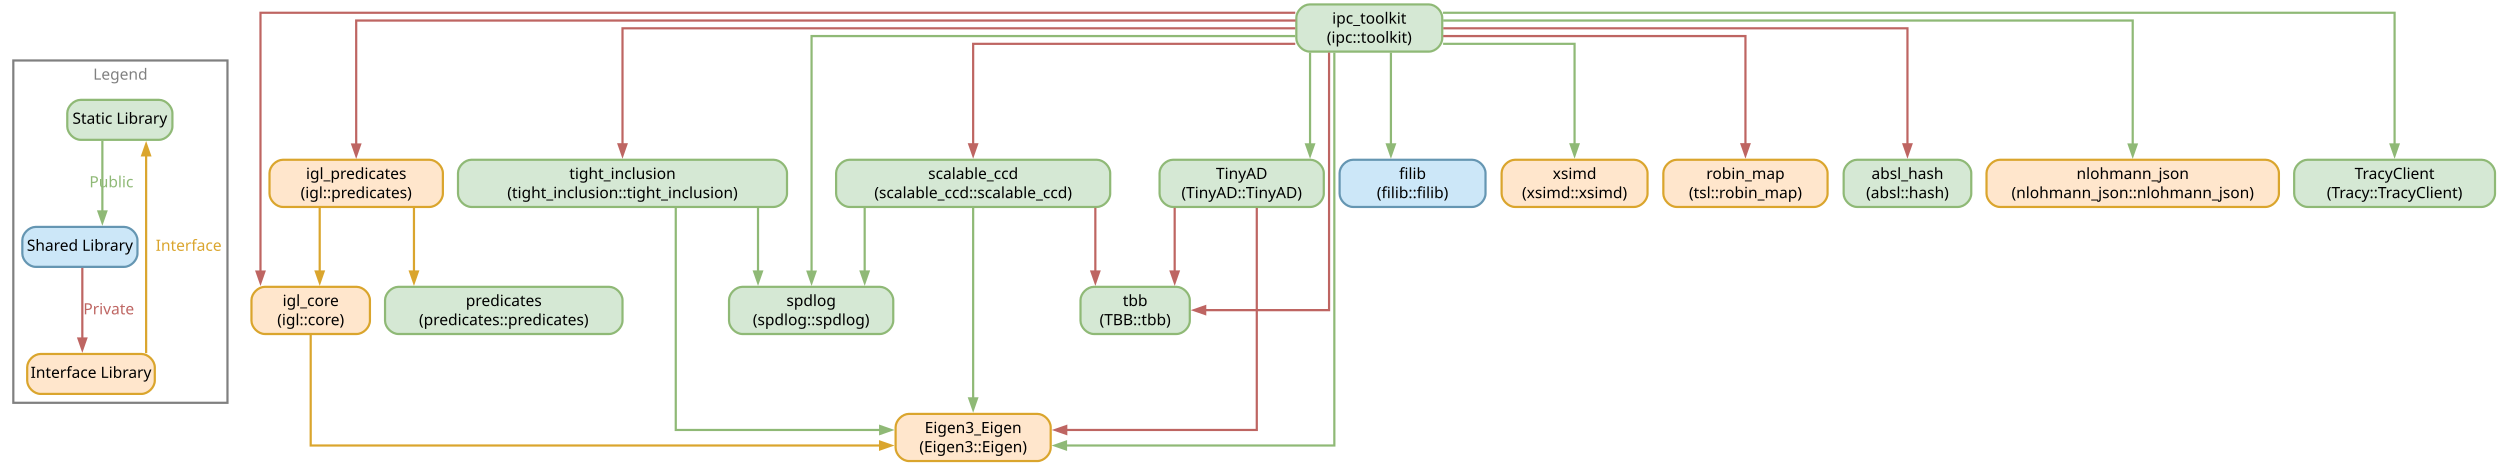
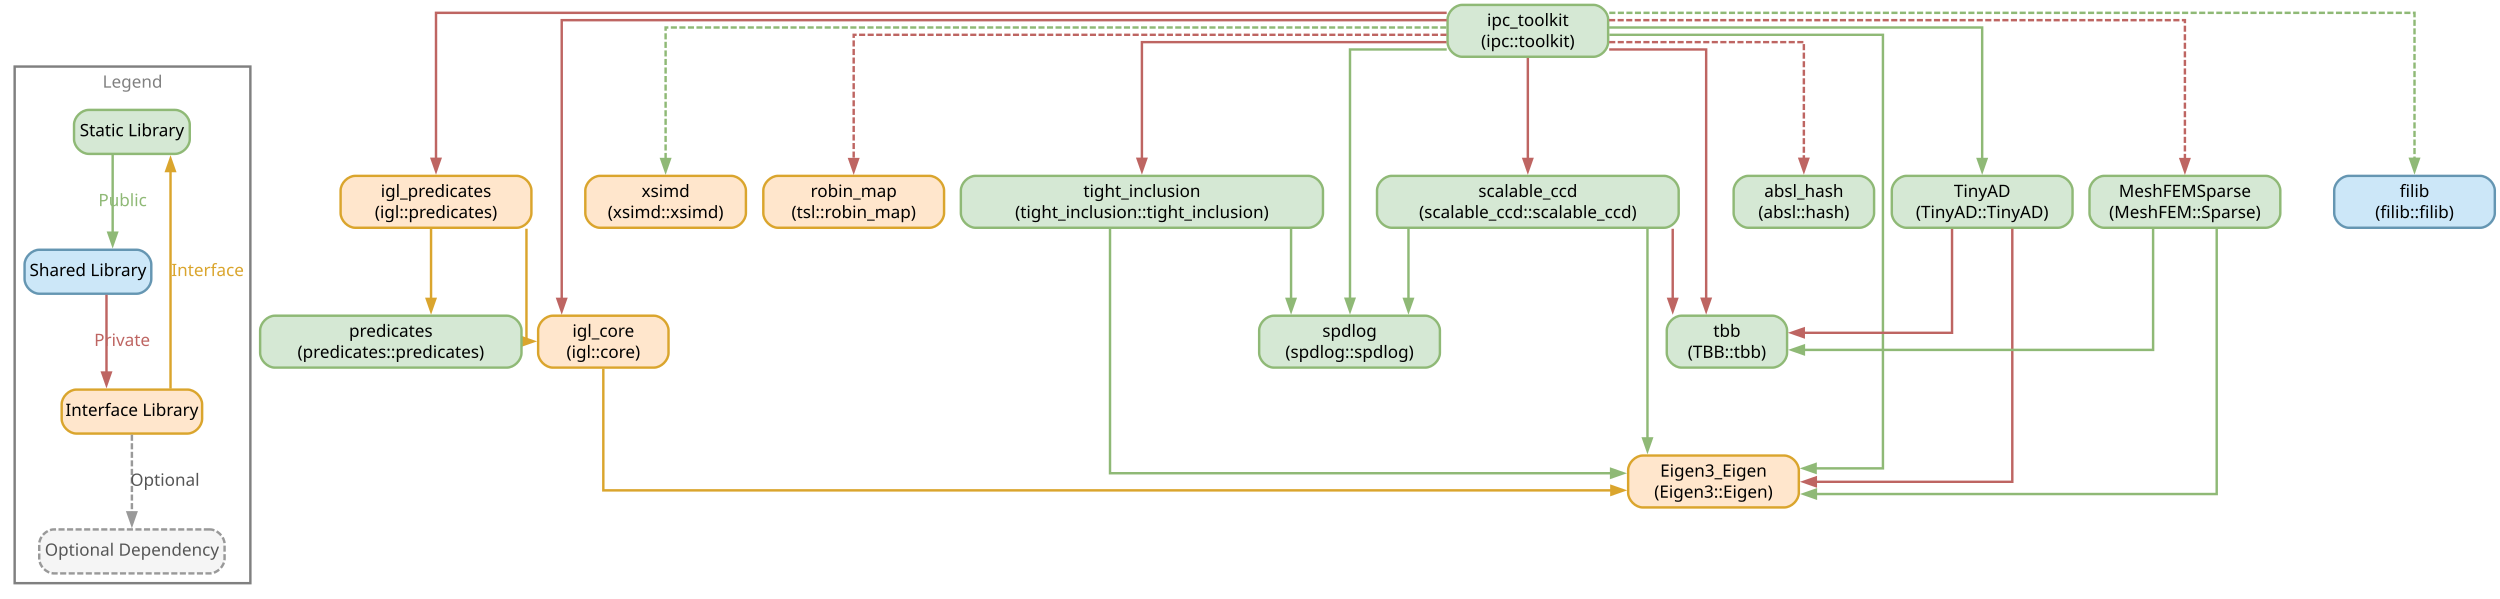
- <svg xmlns="http://www.w3.org/2000/svg" width="2253pt" height="420pt" viewBox="0.00 0.00 2253.00 420.00">
-   <g id="graph0" class="graph" transform="scale(1 1) rotate(0) translate(4 415.5)">
+ <svg xmlns="http://www.w3.org/2000/svg" width="2047pt" height="490pt" viewBox="0.00 0.00 2047.00 490.00">
+   <g id="graph0" class="graph" transform="scale(1 1) rotate(0) translate(4 485.5)">
    <g id="clust1" class="cluster">
-       <polygon fill="none" stroke="grey" stroke-width="2" points="8,-52.5 8,-361 201,-361 201,-52.5 8,-52.5" />
-       <text xml:space="preserve" text-anchor="middle" x="104.5" y="-343.7" font-family="Avenir Medium" font-size="14.00" fill="grey">Legend</text>
+       <polygon fill="none" stroke="grey" stroke-width="2" points="8,-8 8,-431 201,-431 201,-8 8,-8" />
+       <text xml:space="preserve" text-anchor="middle" x="104.5" y="-413.7" font-family="Avenir Medium" font-size="14.00" fill="grey">Legend</text>
    </g>
    <g id="node1" class="node">
-       <path fill="#d5e8d4" stroke="#8fb976" stroke-width="2" d="M139.38,-325.5C139.38,-325.5 68.62,-325.5 68.62,-325.5 62.62,-325.5 56.62,-319.5 56.62,-313.5 56.62,-313.5 56.62,-301.5 56.62,-301.5 56.62,-295.5 62.62,-289.5 68.62,-289.5 68.62,-289.5 139.38,-289.5 139.38,-289.5 145.38,-289.5 151.38,-295.5 151.38,-301.5 151.38,-301.5 151.38,-313.5 151.38,-313.5 151.38,-319.5 145.38,-325.5 139.38,-325.5" />
-       <text xml:space="preserve" text-anchor="middle" x="104" y="-303.95" font-family="Avenir Light" font-size="14.00">Static Library</text>
+       <path fill="#d5e8d4" stroke="#8fb976" stroke-width="2" d="M139.38,-395.5C139.38,-395.5 68.62,-395.5 68.62,-395.5 62.62,-395.5 56.62,-389.5 56.62,-383.5 56.62,-383.5 56.62,-371.5 56.62,-371.5 56.62,-365.5 62.62,-359.5 68.62,-359.5 68.62,-359.5 139.38,-359.5 139.38,-359.5 145.38,-359.5 151.38,-365.5 151.38,-371.5 151.38,-371.5 151.38,-383.5 151.38,-383.5 151.38,-389.5 145.38,-395.5 139.38,-395.5" />
+       <text xml:space="preserve" text-anchor="middle" x="104" y="-373.95" font-family="Avenir Light" font-size="14.00">Static Library</text>
    </g>
    <g id="node2" class="node">
-       <path fill="#cce7f8" stroke="#6596b2" stroke-width="2" d="M107.88,-211C107.88,-211 28.12,-211 28.12,-211 22.12,-211 16.12,-205 16.12,-199 16.12,-199 16.12,-187 16.12,-187 16.12,-181 22.12,-175 28.12,-175 28.12,-175 107.88,-175 107.88,-175 113.88,-175 119.88,-181 119.88,-187 119.88,-187 119.88,-199 119.88,-199 119.88,-205 113.88,-211 107.88,-211" />
-       <text xml:space="preserve" text-anchor="middle" x="68" y="-189.45" font-family="Avenir Light" font-size="14.00">Shared Library</text>
+       <path fill="#cce7f8" stroke="#6596b2" stroke-width="2" d="M107.88,-281C107.88,-281 28.12,-281 28.12,-281 22.12,-281 16.12,-275 16.12,-269 16.12,-269 16.12,-257 16.12,-257 16.12,-251 22.12,-245 28.12,-245 28.12,-245 107.88,-245 107.88,-245 113.88,-245 119.88,-251 119.88,-257 119.88,-257 119.88,-269 119.88,-269 119.88,-275 113.88,-281 107.88,-281" />
+       <text xml:space="preserve" text-anchor="middle" x="68" y="-259.45" font-family="Avenir Light" font-size="14.00">Shared Library</text>
    </g>
    <g id="edge1" class="edge">
-       <path fill="none" stroke="#8fb976" stroke-width="2" d="M88.25,-288.59C88.25,-288.59 88.25,-224.96 88.25,-224.96" />
-       <polygon fill="#8fb976" stroke="#8fb976" stroke-width="2" points="91.75,-224.96 88.25,-214.96 84.75,-224.96 91.75,-224.96" />
-       <text xml:space="preserve" text-anchor="middle" x="96.38" y="-246.7" font-family="Avenir Light" font-size="14.00" fill="#8fb976">Public</text>
+       <path fill="none" stroke="#8fb976" stroke-width="2" d="M88.25,-358.59C88.25,-358.59 88.25,-294.96 88.25,-294.96" />
+       <polygon fill="#8fb976" stroke="#8fb976" stroke-width="2" points="91.75,-294.96 88.25,-284.96 84.75,-294.96 91.75,-294.96" />
+       <text xml:space="preserve" text-anchor="middle" x="96.38" y="-316.7" font-family="Avenir Light" font-size="14.00" fill="#8fb976">Public</text>
    </g>
    <g id="node3" class="node">
-       <path fill="#ffe6cc" stroke="#daa52d" stroke-width="2" d="M123.5,-96.5C123.5,-96.5 32.5,-96.5 32.5,-96.5 26.5,-96.5 20.5,-90.5 20.5,-84.5 20.5,-84.5 20.5,-72.5 20.5,-72.5 20.5,-66.5 26.5,-60.5 32.5,-60.5 32.5,-60.5 123.5,-60.5 123.5,-60.5 129.5,-60.5 135.5,-66.5 135.5,-72.5 135.5,-72.5 135.5,-84.5 135.5,-84.5 135.5,-90.5 129.5,-96.5 123.5,-96.5" />
-       <text xml:space="preserve" text-anchor="middle" x="78" y="-74.95" font-family="Avenir Light" font-size="14.00">Interface Library</text>
+       <path fill="#ffe6cc" stroke="#daa52d" stroke-width="2" d="M149.5,-166.5C149.5,-166.5 58.5,-166.5 58.5,-166.5 52.5,-166.5 46.5,-160.5 46.5,-154.5 46.5,-154.5 46.5,-142.5 46.5,-142.5 46.5,-136.5 52.5,-130.5 58.5,-130.5 58.5,-130.5 149.5,-130.5 149.5,-130.5 155.5,-130.5 161.5,-136.5 161.5,-142.5 161.5,-142.5 161.5,-154.5 161.5,-154.5 161.5,-160.5 155.5,-166.5 149.5,-166.5" />
+       <text xml:space="preserve" text-anchor="middle" x="104" y="-144.95" font-family="Avenir Light" font-size="14.00">Interface Library</text>
    </g>
    <g id="edge3" class="edge">
-       <path fill="none" stroke="#be6562" stroke-width="2" d="M70.19,-174.09C70.19,-174.09 70.19,-110.46 70.19,-110.46" />
-       <polygon fill="#be6562" stroke="#be6562" stroke-width="2" points="73.69,-110.46 70.19,-100.46 66.69,-110.46 73.69,-110.46" />
-       <text xml:space="preserve" text-anchor="middle" x="94" y="-132.2" font-family="Avenir Light" font-size="14.00" fill="#be6562">Private</text>
+       <path fill="none" stroke="#be6562" stroke-width="2" d="M83.19,-244.09C83.19,-244.09 83.19,-180.46 83.19,-180.46" />
+       <polygon fill="#be6562" stroke="#be6562" stroke-width="2" points="86.69,-180.46 83.19,-170.46 79.69,-180.46 86.69,-180.46" />
+       <text xml:space="preserve" text-anchor="middle" x="96" y="-202.2" font-family="Avenir Light" font-size="14.00" fill="#be6562">Private</text>
    </g>
    <g id="edge2" class="edge">
-       <path fill="none" stroke="#daa52d" stroke-width="2" d="M127.69,-97.24C127.69,-97.24 127.69,-275.47 127.69,-275.47" />
-       <polygon fill="#daa52d" stroke="#daa52d" stroke-width="2" points="124.19,-275.47 127.69,-285.47 131.19,-275.47 124.19,-275.47" />
-       <text xml:space="preserve" text-anchor="middle" x="166" y="-189.45" font-family="Avenir Light" font-size="14.00" fill="#daa52d">Interface</text>
+       <path fill="none" stroke="#daa52d" stroke-width="2" d="M135.62,-167.24C135.62,-167.24 135.62,-345.47 135.62,-345.47" />
+       <polygon fill="#daa52d" stroke="#daa52d" stroke-width="2" points="132.13,-345.47 135.63,-355.47 139.13,-345.47 132.13,-345.47" />
+       <text xml:space="preserve" text-anchor="middle" x="166" y="-259.45" font-family="Avenir Light" font-size="14.00" fill="#daa52d">Interface</text>
    </g>
    <g id="node4" class="node">
-       <path fill="#d5e8d4" stroke="#8fb976" stroke-width="2" d="M1283.75,-411.5C1283.75,-411.5 1176.25,-411.5 1176.25,-411.5 1170.25,-411.5 1164.25,-405.5 1164.25,-399.5 1164.25,-399.5 1164.25,-381 1164.25,-381 1164.25,-375 1170.25,-369 1176.25,-369 1176.25,-369 1283.75,-369 1283.75,-369 1289.75,-369 1295.75,-375 1295.75,-381 1295.75,-381 1295.75,-399.5 1295.75,-399.5 1295.75,-405.5 1289.75,-411.5 1283.75,-411.5" />
-       <text xml:space="preserve" text-anchor="middle" x="1230" y="-394.2" font-family="Menlo" font-size="14.00">ipc_toolkit</text>
-       <text xml:space="preserve" text-anchor="middle" x="1230" y="-376.95" font-family="Menlo" font-size="14.00">(ipc::toolkit)</text>
+       <path fill="#f5f5f5" stroke="#999999" stroke-width="2" stroke-dasharray="5,2" d="M167.88,-52C167.88,-52 40.12,-52 40.12,-52 34.12,-52 28.12,-46 28.12,-40 28.12,-40 28.12,-28 28.12,-28 28.12,-22 34.12,-16 40.12,-16 40.12,-16 167.88,-16 167.88,-16 173.88,-16 179.88,-22 179.88,-28 179.88,-28 179.88,-40 179.88,-40 179.88,-46 173.88,-52 167.88,-52" />
+       <text xml:space="preserve" text-anchor="middle" x="104" y="-30.45" font-family="Avenir Light" font-size="14.00" fill="#555555">Optional Dependency</text>
+     </g>
+     <g id="edge4" class="edge">
+       <path fill="none" stroke="#999999" stroke-width="2" stroke-dasharray="5,2" d="M104,-129.59C104,-129.59 104,-65.96 104,-65.96" />
+       <polygon fill="#999999" stroke="#999999" stroke-width="2" points="107.5,-65.96 104,-55.96 100.5,-65.96 107.5,-65.96" />
+       <text xml:space="preserve" text-anchor="middle" x="131" y="-87.7" font-family="Avenir Light" font-size="14.00" fill="#555555">Optional</text>
    </g>
    <g id="node5" class="node">
-       <path fill="#ffe6cc" stroke="#daa52d" stroke-width="2" d="M930.88,-42.5C930.88,-42.5 815.12,-42.5 815.12,-42.5 809.12,-42.5 803.12,-36.5 803.12,-30.5 803.12,-30.5 803.12,-12 803.12,-12 803.12,-6 809.12,0 815.12,0 815.12,0 930.88,0 930.88,0 936.88,0 942.88,-6 942.88,-12 942.88,-12 942.88,-30.5 942.88,-30.5 942.88,-36.5 936.88,-42.5 930.88,-42.5" />
-       <text xml:space="preserve" text-anchor="middle" x="873" y="-25.2" font-family="Menlo" font-size="14.00">Eigen3_Eigen</text>
-       <text xml:space="preserve" text-anchor="middle" x="873" y="-7.95" font-family="Menlo" font-size="14.00">(Eigen3::Eigen)</text>
+       <path fill="#d5e8d4" stroke="#8fb976" stroke-width="2" d="M1300.75,-481.5C1300.75,-481.5 1193.25,-481.5 1193.25,-481.5 1187.25,-481.5 1181.25,-475.5 1181.25,-469.5 1181.25,-469.5 1181.25,-451 1181.25,-451 1181.25,-445 1187.25,-439 1193.25,-439 1193.25,-439 1300.75,-439 1300.75,-439 1306.75,-439 1312.75,-445 1312.75,-451 1312.75,-451 1312.75,-469.5 1312.75,-469.5 1312.75,-475.5 1306.75,-481.5 1300.75,-481.5" />
+       <text xml:space="preserve" text-anchor="middle" x="1247" y="-464.2" font-family="Menlo" font-size="14.00">ipc_toolkit</text>
+       <text xml:space="preserve" text-anchor="middle" x="1247" y="-446.95" font-family="Menlo" font-size="14.00">(ipc::toolkit)</text>
+     </g>
+     <g id="node6" class="node">
+       <path fill="#ffe6cc" stroke="#daa52d" stroke-width="2" d="M1456.88,-112.5C1456.88,-112.5 1341.12,-112.5 1341.12,-112.5 1335.12,-112.5 1329.12,-106.5 1329.12,-100.5 1329.12,-100.5 1329.12,-82 1329.12,-82 1329.12,-76 1335.12,-70 1341.12,-70 1341.12,-70 1456.88,-70 1456.88,-70 1462.88,-70 1468.88,-76 1468.88,-82 1468.88,-82 1468.88,-100.5 1468.88,-100.5 1468.88,-106.5 1462.88,-112.5 1456.88,-112.5" />
+       <text xml:space="preserve" text-anchor="middle" x="1399" y="-95.2" font-family="Menlo" font-size="14.00">Eigen3_Eigen</text>
+       <text xml:space="preserve" text-anchor="middle" x="1399" y="-77.95" font-family="Menlo" font-size="14.00">(Eigen3::Eigen)</text>
+     </g>
+     <g id="edge8" class="edge">
+       <path fill="none" stroke="#8fb976" stroke-width="2" d="M1313.7,-457C1399.54,-457 1537.75,-457 1537.75,-457 1537.75,-457 1537.75,-102 1537.75,-102 1537.75,-102 1482.62,-102 1482.62,-102" />
+       <polygon fill="#8fb976" stroke="#8fb976" stroke-width="2" points="1482.62,-98.5 1472.62,-102 1482.62,-105.5 1482.62,-98.5" />
+     </g>
+     <g id="node7" class="node">
+       <path fill="#cce7f8" stroke="#6596b2" stroke-width="2" d="M2026.75,-341.5C2026.75,-341.5 1919.25,-341.5 1919.25,-341.5 1913.25,-341.5 1907.25,-335.5 1907.25,-329.5 1907.25,-329.5 1907.25,-311 1907.25,-311 1907.25,-305 1913.25,-299 1919.25,-299 1919.25,-299 2026.75,-299 2026.75,-299 2032.75,-299 2038.75,-305 2038.75,-311 2038.75,-311 2038.75,-329.5 2038.75,-329.5 2038.75,-335.5 2032.75,-341.5 2026.75,-341.5" />
+       <text xml:space="preserve" text-anchor="middle" x="1973" y="-324.2" font-family="Menlo" font-size="14.00">filib</text>
+       <text xml:space="preserve" text-anchor="middle" x="1973" y="-306.95" font-family="Menlo" font-size="14.00">(filib::filib)</text>
+     </g>
+     <g id="edge9" class="edge">
+       <path fill="none" stroke="#8fb976" stroke-width="2" stroke-dasharray="5,2" d="M1313.68,-475C1493.15,-475 1973,-475 1973,-475 1973,-475 1973,-355.45 1973,-355.45" />
+       <polygon fill="#8fb976" stroke="#8fb976" stroke-width="2" points="1976.5,-355.45 1973,-345.45 1969.5,-355.45 1976.5,-355.45" />
+     </g>
+     <g id="node8" class="node">
+       <path fill="#ffe6cc" stroke="#daa52d" stroke-width="2" d="M531.38,-227C531.38,-227 448.62,-227 448.62,-227 442.62,-227 436.62,-221 436.62,-215 436.62,-215 436.62,-196.5 436.62,-196.5 436.62,-190.5 442.62,-184.5 448.62,-184.5 448.62,-184.5 531.38,-184.5 531.38,-184.5 537.38,-184.5 543.38,-190.5 543.38,-196.5 543.38,-196.5 543.38,-215 543.38,-215 543.38,-221 537.38,-227 531.38,-227" />
+       <text xml:space="preserve" text-anchor="middle" x="490" y="-209.7" font-family="Menlo" font-size="14.00">igl_core</text>
+       <text xml:space="preserve" text-anchor="middle" x="490" y="-192.45" font-family="Menlo" font-size="14.00">(igl::core)</text>
+     </g>
+     <g id="edge10" class="edge">
+       <path fill="none" stroke="#be6562" stroke-width="2" d="M1180.58,-469C990.16,-469 455.94,-469 455.94,-469 455.94,-469 455.94,-240.77 455.94,-240.77" />
+       <polygon fill="#be6562" stroke="#be6562" stroke-width="2" points="459.44,-240.77 455.94,-230.77 452.44,-240.77 459.44,-240.77" />
+     </g>
+     <g id="node9" class="node">
+       <path fill="#ffe6cc" stroke="#daa52d" stroke-width="2" d="M419.12,-341.5C419.12,-341.5 286.88,-341.5 286.88,-341.5 280.88,-341.5 274.88,-335.5 274.88,-329.5 274.88,-329.5 274.88,-311 274.88,-311 274.88,-305 280.88,-299 286.88,-299 286.88,-299 419.12,-299 419.12,-299 425.12,-299 431.12,-305 431.12,-311 431.12,-311 431.12,-329.5 431.12,-329.5 431.12,-335.5 425.12,-341.5 419.12,-341.5" />
+       <text xml:space="preserve" text-anchor="middle" x="353" y="-324.2" font-family="Menlo" font-size="14.00">igl_predicates</text>
+       <text xml:space="preserve" text-anchor="middle" x="353" y="-306.95" font-family="Menlo" font-size="14.00">(igl::predicates)</text>
+     </g>
+     <g id="edge11" class="edge">
+       <path fill="none" stroke="#be6562" stroke-width="2" d="M1180.54,-475C973.35,-475 353,-475 353,-475 353,-475 353,-355.45 353,-355.45" />
+       <polygon fill="#be6562" stroke="#be6562" stroke-width="2" points="356.5,-355.45 353,-345.45 349.5,-355.45 356.5,-355.45" />
+     </g>
+     <g id="node11" class="node">
+       <path fill="#ffe6cc" stroke="#daa52d" stroke-width="2" d="M594.75,-341.5C594.75,-341.5 487.25,-341.5 487.25,-341.5 481.25,-341.5 475.25,-335.5 475.25,-329.5 475.25,-329.5 475.25,-311 475.25,-311 475.25,-305 481.25,-299 487.25,-299 487.25,-299 594.75,-299 594.75,-299 600.75,-299 606.75,-305 606.75,-311 606.75,-311 606.75,-329.5 606.75,-329.5 606.75,-335.5 600.75,-341.5 594.75,-341.5" />
+       <text xml:space="preserve" text-anchor="middle" x="541" y="-324.2" font-family="Menlo" font-size="14.00">xsimd</text>
+       <text xml:space="preserve" text-anchor="middle" x="541" y="-306.95" font-family="Menlo" font-size="14.00">(xsimd::xsimd)</text>
+     </g>
+     <g id="edge12" class="edge">
+       <path fill="none" stroke="#8fb976" stroke-width="2" stroke-dasharray="5,2" d="M1180.26,-463C1004.27,-463 541,-463 541,-463 541,-463 541,-355.27 541,-355.27" />
+       <polygon fill="#8fb976" stroke="#8fb976" stroke-width="2" points="544.5,-355.27 541,-345.27 537.5,-355.27 544.5,-355.27" />
+     </g>
+     <g id="node12" class="node">
+       <path fill="#ffe6cc" stroke="#daa52d" stroke-width="2" d="M757,-341.5C757,-341.5 633,-341.5 633,-341.5 627,-341.5 621,-335.5 621,-329.5 621,-329.5 621,-311 621,-311 621,-305 627,-299 633,-299 633,-299 757,-299 757,-299 763,-299 769,-305 769,-311 769,-311 769,-329.5 769,-329.5 769,-335.5 763,-341.5 757,-341.5" />
+       <text xml:space="preserve" text-anchor="middle" x="695" y="-324.2" font-family="Menlo" font-size="14.00">robin_map</text>
+       <text xml:space="preserve" text-anchor="middle" x="695" y="-306.95" font-family="Menlo" font-size="14.00">(tsl::robin_map)</text>
+     </g>
+     <g id="edge13" class="edge">
+       <path fill="none" stroke="#be6562" stroke-width="2" stroke-dasharray="5,2" d="M1180.42,-457C1033.6,-457 695,-457 695,-457 695,-457 695,-355.25 695,-355.25" />
+       <polygon fill="#be6562" stroke="#be6562" stroke-width="2" points="698.5,-355.25 695,-345.25 691.5,-355.25 698.5,-355.25" />
+     </g>
+     <g id="node13" class="node">
+       <path fill="#d5e8d4" stroke="#8fb976" stroke-width="2" d="M1358.5,-341.5C1358.5,-341.5 1135.5,-341.5 1135.5,-341.5 1129.5,-341.5 1123.5,-335.5 1123.5,-329.5 1123.5,-329.5 1123.5,-311 1123.5,-311 1123.5,-305 1129.5,-299 1135.5,-299 1135.5,-299 1358.5,-299 1358.5,-299 1364.5,-299 1370.5,-305 1370.5,-311 1370.5,-311 1370.5,-329.5 1370.5,-329.5 1370.5,-335.5 1364.5,-341.5 1358.5,-341.5" />
+       <text xml:space="preserve" text-anchor="middle" x="1247" y="-324.2" font-family="Menlo" font-size="14.00">scalable_ccd</text>
+       <text xml:space="preserve" text-anchor="middle" x="1247" y="-306.95" font-family="Menlo" font-size="14.00">(scalable_ccd::scalable_ccd)</text>
+     </g>
+     <g id="edge17" class="edge">
+       <path fill="none" stroke="#be6562" stroke-width="2" d="M1247,-438.07C1247,-438.07 1247,-355.36 1247,-355.36" />
+       <polygon fill="#be6562" stroke="#be6562" stroke-width="2" points="1250.5,-355.36 1247,-345.36 1243.5,-355.36 1250.5,-355.36" />
+     </g>
+     <g id="node14" class="node">
+       <path fill="#d5e8d4" stroke="#8fb976" stroke-width="2" d="M1163,-227C1163,-227 1039,-227 1039,-227 1033,-227 1027,-221 1027,-215 1027,-215 1027,-196.5 1027,-196.5 1027,-190.5 1033,-184.5 1039,-184.5 1039,-184.5 1163,-184.5 1163,-184.5 1169,-184.5 1175,-190.5 1175,-196.5 1175,-196.5 1175,-215 1175,-215 1175,-221 1169,-227 1163,-227" />
+       <text xml:space="preserve" text-anchor="middle" x="1101" y="-209.7" font-family="Menlo" font-size="14.00">spdlog</text>
+       <text xml:space="preserve" text-anchor="middle" x="1101" y="-192.45" font-family="Menlo" font-size="14.00">(spdlog::spdlog)</text>
+     </g>
+     <g id="edge18" class="edge">
+       <path fill="none" stroke="#8fb976" stroke-width="2" d="M1180.58,-445C1142.17,-445 1101.38,-445 1101.38,-445 1101.38,-445 1101.38,-240.86 1101.38,-240.86" />
+       <polygon fill="#8fb976" stroke="#8fb976" stroke-width="2" points="1104.88,-240.86 1101.38,-230.86 1097.88,-240.86 1104.88,-240.86" />
+     </g>
+     <g id="node15" class="node">
+       <path fill="#d5e8d4" stroke="#8fb976" stroke-width="2" d="M1447.25,-227C1447.25,-227 1372.75,-227 1372.75,-227 1366.75,-227 1360.75,-221 1360.75,-215 1360.75,-215 1360.75,-196.5 1360.75,-196.5 1360.75,-190.5 1366.75,-184.5 1372.75,-184.5 1372.75,-184.5 1447.25,-184.5 1447.25,-184.5 1453.25,-184.5 1459.25,-190.5 1459.25,-196.5 1459.25,-196.5 1459.25,-215 1459.25,-215 1459.25,-221 1453.25,-227 1447.25,-227" />
+       <text xml:space="preserve" text-anchor="middle" x="1410" y="-209.7" font-family="Menlo" font-size="14.00">tbb</text>
+       <text xml:space="preserve" text-anchor="middle" x="1410" y="-192.45" font-family="Menlo" font-size="14.00">(TBB::tbb)</text>
+     </g>
+     <g id="edge19" class="edge">
+       <path fill="none" stroke="#be6562" stroke-width="2" d="M1313.59,-445C1352.1,-445 1393,-445 1393,-445 1393,-445 1393,-240.86 1393,-240.86" />
+       <polygon fill="#be6562" stroke="#be6562" stroke-width="2" points="1396.5,-240.86 1393,-230.86 1389.5,-240.86 1396.5,-240.86" />
+     </g>
+     <g id="node16" class="node">
+       <path fill="#d5e8d4" stroke="#8fb976" stroke-width="2" d="M1067.25,-341.5C1067.25,-341.5 794.75,-341.5 794.75,-341.5 788.75,-341.5 782.75,-335.5 782.75,-329.5 782.75,-329.5 782.75,-311 782.75,-311 782.75,-305 788.75,-299 794.75,-299 794.75,-299 1067.25,-299 1067.25,-299 1073.25,-299 1079.25,-305 1079.25,-311 1079.25,-311 1079.25,-329.5 1079.25,-329.5 1079.25,-335.5 1073.25,-341.5 1067.25,-341.5" />
+       <text xml:space="preserve" text-anchor="middle" x="931" y="-324.2" font-family="Menlo" font-size="14.00">tight_inclusion</text>
+       <text xml:space="preserve" text-anchor="middle" x="931" y="-306.95" font-family="Menlo" font-size="14.00">(tight_inclusion::tight_inclusion)</text>
+     </g>
+     <g id="edge22" class="edge">
+       <path fill="none" stroke="#be6562" stroke-width="2" d="M1180.37,-451C1087.66,-451 931,-451 931,-451 931,-451 931,-355.46 931,-355.46" />
+       <polygon fill="#be6562" stroke="#be6562" stroke-width="2" points="934.5,-355.46 931,-345.46 927.5,-355.46 934.5,-355.46" />
+     </g>
+     <g id="node17" class="node">
+       <path fill="#d5e8d4" stroke="#8fb976" stroke-width="2" d="M1518.5,-341.5C1518.5,-341.5 1427.5,-341.5 1427.5,-341.5 1421.5,-341.5 1415.5,-335.5 1415.5,-329.5 1415.5,-329.5 1415.5,-311 1415.5,-311 1415.5,-305 1421.5,-299 1427.5,-299 1427.5,-299 1518.5,-299 1518.5,-299 1524.5,-299 1530.5,-305 1530.5,-311 1530.5,-311 1530.5,-329.5 1530.5,-329.5 1530.5,-335.5 1524.5,-341.5 1518.5,-341.5" />
+       <text xml:space="preserve" text-anchor="middle" x="1473" y="-324.2" font-family="Menlo" font-size="14.00">absl_hash</text>
+       <text xml:space="preserve" text-anchor="middle" x="1473" y="-306.95" font-family="Menlo" font-size="14.00">(absl::hash)</text>
+     </g>
+     <g id="edge23" class="edge">
+       <path fill="none" stroke="#be6562" stroke-width="2" stroke-dasharray="5,2" d="M1313.59,-451C1380.25,-451 1473,-451 1473,-451 1473,-451 1473,-355.46 1473,-355.46" />
+       <polygon fill="#be6562" stroke="#be6562" stroke-width="2" points="1476.5,-355.46 1473,-345.46 1469.5,-355.46 1476.5,-355.46" />
+     </g>
+     <g id="node18" class="node">
+       <path fill="#d5e8d4" stroke="#8fb976" stroke-width="2" d="M1681,-341.5C1681,-341.5 1557,-341.5 1557,-341.5 1551,-341.5 1545,-335.5 1545,-329.5 1545,-329.5 1545,-311 1545,-311 1545,-305 1551,-299 1557,-299 1557,-299 1681,-299 1681,-299 1687,-299 1693,-305 1693,-311 1693,-311 1693,-329.5 1693,-329.5 1693,-335.5 1687,-341.5 1681,-341.5" />
+       <text xml:space="preserve" text-anchor="middle" x="1619" y="-324.2" font-family="Menlo" font-size="14.00">TinyAD</text>
+       <text xml:space="preserve" text-anchor="middle" x="1619" y="-306.95" font-family="Menlo" font-size="14.00">(TinyAD::TinyAD)</text>
+     </g>
+     <g id="edge24" class="edge">
+       <path fill="none" stroke="#8fb976" stroke-width="2" d="M1313.51,-463C1420.51,-463 1619,-463 1619,-463 1619,-463 1619,-355.27 1619,-355.27" />
+       <polygon fill="#8fb976" stroke="#8fb976" stroke-width="2" points="1622.5,-355.27 1619,-345.27 1615.5,-355.27 1622.5,-355.27" />
+     </g>
+     <g id="node19" class="node">
+       <path fill="#d5e8d4" stroke="#8fb976" stroke-width="2" d="M1851.12,-341.5C1851.12,-341.5 1718.88,-341.5 1718.88,-341.5 1712.88,-341.5 1706.88,-335.5 1706.88,-329.5 1706.88,-329.5 1706.88,-311 1706.88,-311 1706.88,-305 1712.88,-299 1718.88,-299 1718.88,-299 1851.12,-299 1851.12,-299 1857.12,-299 1863.12,-305 1863.12,-311 1863.12,-311 1863.12,-329.5 1863.12,-329.5 1863.12,-335.5 1857.12,-341.5 1851.12,-341.5" />
+       <text xml:space="preserve" text-anchor="middle" x="1785" y="-324.2" font-family="Menlo" font-size="14.00">MeshFEMSparse</text>
+       <text xml:space="preserve" text-anchor="middle" x="1785" y="-306.95" font-family="Menlo" font-size="14.00">(MeshFEM::Sparse)</text>
+     </g>
+     <g id="edge27" class="edge">
+       <path fill="none" stroke="#be6562" stroke-width="2" stroke-dasharray="5,2" d="M1313.51,-469C1457.45,-469 1785,-469 1785,-469 1785,-469 1785,-355.23 1785,-355.23" />
+       <polygon fill="#be6562" stroke="#be6562" stroke-width="2" points="1788.5,-355.23 1785,-345.23 1781.5,-355.23 1788.5,-355.23" />
+     </g>
+     <g id="edge5" class="edge">
+       <path fill="none" stroke="#daa52d" stroke-width="2" d="M490,-183.7C490,-148.62 490,-84 490,-84 490,-84 1315.4,-84 1315.4,-84" />
+       <polygon fill="#daa52d" stroke="#daa52d" stroke-width="2" points="1315.4,-87.5 1325.4,-84 1315.4,-80.5 1315.4,-87.5" />
+     </g>
+     <g id="edge6" class="edge">
+       <path fill="none" stroke="#daa52d" stroke-width="2" d="M427.06,-298.22C427.06,-265.02 427.06,-206 427.06,-206 427.06,-206 427.94,-206 427.94,-206" />
+       <polygon fill="#daa52d" stroke="#daa52d" stroke-width="2" points="422.79,-209.5 432.79,-206 422.79,-202.5 422.79,-209.5" />
+     </g>
+     <g id="node10" class="node">
+       <path fill="#d5e8d4" stroke="#8fb976" stroke-width="2" d="M411,-227C411,-227 221,-227 221,-227 215,-227 209,-221 209,-215 209,-215 209,-196.5 209,-196.5 209,-190.5 215,-184.5 221,-184.5 221,-184.5 411,-184.5 411,-184.5 417,-184.5 423,-190.5 423,-196.5 423,-196.5 423,-215 423,-215 423,-221 417,-227 411,-227" />
+       <text xml:space="preserve" text-anchor="middle" x="316" y="-209.7" font-family="Menlo" font-size="14.00">predicates</text>
+       <text xml:space="preserve" text-anchor="middle" x="316" y="-192.45" font-family="Menlo" font-size="14.00">(predicates::predicates)</text>
    </g>
    <g id="edge7" class="edge">
-       <path fill="none" stroke="#8fb976" stroke-width="2" d="M1198.5,-368.12C1198.5,-287.47 1198.5,-14 1198.5,-14 1198.5,-14 956.66,-14 956.66,-14" />
-       <polygon fill="#8fb976" stroke="#8fb976" stroke-width="2" points="956.66,-10.5 946.66,-14 956.66,-17.5 956.66,-10.5" />
-     </g>
-     <g id="node6" class="node">
-       <path fill="#cce7f8" stroke="#6596b2" stroke-width="2" d="M1322.75,-271.5C1322.75,-271.5 1215.25,-271.5 1215.25,-271.5 1209.25,-271.5 1203.25,-265.5 1203.25,-259.5 1203.25,-259.5 1203.25,-241 1203.25,-241 1203.25,-235 1209.25,-229 1215.25,-229 1215.25,-229 1322.75,-229 1322.75,-229 1328.75,-229 1334.75,-235 1334.75,-241 1334.75,-241 1334.75,-259.5 1334.75,-259.5 1334.75,-265.5 1328.75,-271.5 1322.75,-271.5" />
-       <text xml:space="preserve" text-anchor="middle" x="1269" y="-254.2" font-family="Menlo" font-size="14.00">filib</text>
-       <text xml:space="preserve" text-anchor="middle" x="1269" y="-236.95" font-family="Menlo" font-size="14.00">(filib::filib)</text>
-     </g>
-     <g id="edge8" class="edge">
-       <path fill="none" stroke="#8fb976" stroke-width="2" d="M1249.5,-368.07C1249.5,-368.07 1249.5,-285.36 1249.5,-285.36" />
-       <polygon fill="#8fb976" stroke="#8fb976" stroke-width="2" points="1253,-285.36 1249.5,-275.36 1246,-285.36 1253,-285.36" />
-     </g>
-     <g id="node7" class="node">
-       <path fill="#ffe6cc" stroke="#daa52d" stroke-width="2" d="M317.38,-157C317.38,-157 234.62,-157 234.62,-157 228.62,-157 222.62,-151 222.62,-145 222.62,-145 222.62,-126.5 222.62,-126.5 222.62,-120.5 228.62,-114.5 234.62,-114.5 234.62,-114.5 317.38,-114.5 317.38,-114.5 323.38,-114.5 329.38,-120.5 329.38,-126.5 329.38,-126.5 329.38,-145 329.38,-145 329.38,-151 323.38,-157 317.38,-157" />
-       <text xml:space="preserve" text-anchor="middle" x="276" y="-139.7" font-family="Menlo" font-size="14.00">igl_core</text>
-       <text xml:space="preserve" text-anchor="middle" x="276" y="-122.45" font-family="Menlo" font-size="14.00">(igl::core)</text>
-     </g>
-     <g id="edge9" class="edge">
-       <path fill="none" stroke="#be6562" stroke-width="2" d="M1163.27,-404C939.66,-404 230.75,-404 230.75,-404 230.75,-404 230.75,-170.73 230.75,-170.73" />
-       <polygon fill="#be6562" stroke="#be6562" stroke-width="2" points="234.25,-170.73 230.75,-160.73 227.25,-170.73 234.25,-170.73" />
-     </g>
-     <g id="node8" class="node">
-       <path fill="#ffe6cc" stroke="#daa52d" stroke-width="2" d="M383.12,-271.5C383.12,-271.5 250.88,-271.5 250.88,-271.5 244.88,-271.5 238.88,-265.5 238.88,-259.5 238.88,-259.5 238.88,-241 238.88,-241 238.88,-235 244.88,-229 250.88,-229 250.88,-229 383.12,-229 383.12,-229 389.12,-229 395.12,-235 395.12,-241 395.12,-241 395.12,-259.5 395.12,-259.5 395.12,-265.5 389.12,-271.5 383.12,-271.5" />
-       <text xml:space="preserve" text-anchor="middle" x="317" y="-254.2" font-family="Menlo" font-size="14.00">igl_predicates</text>
-       <text xml:space="preserve" text-anchor="middle" x="317" y="-236.95" font-family="Menlo" font-size="14.00">(igl::predicates)</text>
-     </g>
-     <g id="edge10" class="edge">
-       <path fill="none" stroke="#be6562" stroke-width="2" d="M1163.6,-397C953.51,-397 317,-397 317,-397 317,-397 317,-285.25 317,-285.25" />
-       <polygon fill="#be6562" stroke="#be6562" stroke-width="2" points="320.5,-285.25 317,-275.25 313.5,-285.25 320.5,-285.25" />
-     </g>
-     <g id="node10" class="node">
-       <path fill="#ffe6cc" stroke="#daa52d" stroke-width="2" d="M1468.75,-271.5C1468.75,-271.5 1361.25,-271.5 1361.25,-271.5 1355.25,-271.5 1349.25,-265.5 1349.25,-259.5 1349.25,-259.5 1349.25,-241 1349.25,-241 1349.25,-235 1355.25,-229 1361.25,-229 1361.25,-229 1468.75,-229 1468.75,-229 1474.75,-229 1480.75,-235 1480.75,-241 1480.75,-241 1480.75,-259.5 1480.75,-259.5 1480.75,-265.5 1474.75,-271.5 1468.75,-271.5" />
-       <text xml:space="preserve" text-anchor="middle" x="1415" y="-254.2" font-family="Menlo" font-size="14.00">xsimd</text>
-       <text xml:space="preserve" text-anchor="middle" x="1415" y="-236.95" font-family="Menlo" font-size="14.00">(xsimd::xsimd)</text>
-     </g>
-     <g id="edge11" class="edge">
-       <path fill="none" stroke="#8fb976" stroke-width="2" d="M1296.53,-376C1349.57,-376 1415,-376 1415,-376 1415,-376 1415,-285.47 1415,-285.47" />
-       <polygon fill="#8fb976" stroke="#8fb976" stroke-width="2" points="1418.5,-285.47 1415,-275.47 1411.5,-285.47 1418.5,-285.47" />
-     </g>
-     <g id="node11" class="node">
-       <path fill="#ffe6cc" stroke="#daa52d" stroke-width="2" d="M1631,-271.5C1631,-271.5 1507,-271.5 1507,-271.5 1501,-271.5 1495,-265.5 1495,-259.5 1495,-259.5 1495,-241 1495,-241 1495,-235 1501,-229 1507,-229 1507,-229 1631,-229 1631,-229 1637,-229 1643,-235 1643,-241 1643,-241 1643,-259.5 1643,-259.5 1643,-265.5 1637,-271.5 1631,-271.5" />
-       <text xml:space="preserve" text-anchor="middle" x="1569" y="-254.2" font-family="Menlo" font-size="14.00">robin_map</text>
-       <text xml:space="preserve" text-anchor="middle" x="1569" y="-236.95" font-family="Menlo" font-size="14.00">(tsl::robin_map)</text>
-     </g>
-     <g id="edge12" class="edge">
-       <path fill="none" stroke="#be6562" stroke-width="2" d="M1296.57,-383C1395.3,-383 1569,-383 1569,-383 1569,-383 1569,-285.5 1569,-285.5" />
-       <polygon fill="#be6562" stroke="#be6562" stroke-width="2" points="1572.5,-285.5 1569,-275.5 1565.5,-285.5 1572.5,-285.5" />
-     </g>
-     <g id="node12" class="node">
-       <path fill="#d5e8d4" stroke="#8fb976" stroke-width="2" d="M984.5,-271.5C984.5,-271.5 761.5,-271.5 761.5,-271.5 755.5,-271.5 749.5,-265.5 749.5,-259.5 749.5,-259.5 749.5,-241 749.5,-241 749.5,-235 755.5,-229 761.5,-229 761.5,-229 984.5,-229 984.5,-229 990.5,-229 996.5,-235 996.5,-241 996.5,-241 996.5,-259.5 996.5,-259.5 996.5,-265.5 990.5,-271.5 984.5,-271.5" />
-       <text xml:space="preserve" text-anchor="middle" x="873" y="-254.2" font-family="Menlo" font-size="14.00">scalable_ccd</text>
-       <text xml:space="preserve" text-anchor="middle" x="873" y="-236.95" font-family="Menlo" font-size="14.00">(scalable_ccd::scalable_ccd)</text>
+       <path fill="none" stroke="#daa52d" stroke-width="2" d="M348.94,-298.17C348.94,-298.17 348.94,-240.79 348.94,-240.79" />
+       <polygon fill="#daa52d" stroke="#daa52d" stroke-width="2" points="352.44,-240.79 348.94,-230.79 345.44,-240.79 352.44,-240.79" />
+     </g>
+     <g id="edge14" class="edge">
+       <path fill="none" stroke="#8fb976" stroke-width="2" d="M1344.94,-298.29C1344.94,-298.29 1344.94,-126.5 1344.94,-126.5" />
+       <polygon fill="#8fb976" stroke="#8fb976" stroke-width="2" points="1348.44,-126.5 1344.94,-116.5 1341.44,-126.5 1348.44,-126.5" />
+     </g>
+     <g id="edge15" class="edge">
+       <path fill="none" stroke="#8fb976" stroke-width="2" d="M1149.25,-298.17C1149.25,-298.17 1149.25,-240.79 1149.25,-240.79" />
+       <polygon fill="#8fb976" stroke="#8fb976" stroke-width="2" points="1152.75,-240.79 1149.25,-230.79 1145.75,-240.79 1152.75,-240.79" />
    </g>
    <g id="edge16" class="edge">
-       <path fill="none" stroke="#be6562" stroke-width="2" d="M1163.27,-376C1059.94,-376 873,-376 873,-376 873,-376 873,-285.47 873,-285.47" />
-       <polygon fill="#be6562" stroke="#be6562" stroke-width="2" points="876.5,-285.47 873,-275.47 869.5,-285.47 876.5,-285.47" />
-     </g>
-     <g id="node13" class="node">
-       <path fill="#d5e8d4" stroke="#8fb976" stroke-width="2" d="M789,-157C789,-157 665,-157 665,-157 659,-157 653,-151 653,-145 653,-145 653,-126.5 653,-126.5 653,-120.5 659,-114.5 665,-114.5 665,-114.5 789,-114.5 789,-114.5 795,-114.5 801,-120.5 801,-126.5 801,-126.5 801,-145 801,-145 801,-151 795,-157 789,-157" />
-       <text xml:space="preserve" text-anchor="middle" x="727" y="-139.7" font-family="Menlo" font-size="14.00">spdlog</text>
-       <text xml:space="preserve" text-anchor="middle" x="727" y="-122.45" font-family="Menlo" font-size="14.00">(spdlog::spdlog)</text>
-     </g>
-     <g id="edge17" class="edge">
-       <path fill="none" stroke="#8fb976" stroke-width="2" d="M1163.26,-383C1026.53,-383 727.38,-383 727.38,-383 727.38,-383 727.38,-170.72 727.38,-170.72" />
-       <polygon fill="#8fb976" stroke="#8fb976" stroke-width="2" points="730.88,-170.72 727.38,-160.72 723.88,-170.72 730.88,-170.72" />
-     </g>
-     <g id="node14" class="node">
-       <path fill="#d5e8d4" stroke="#8fb976" stroke-width="2" d="M1056.25,-157C1056.25,-157 981.75,-157 981.75,-157 975.75,-157 969.75,-151 969.75,-145 969.75,-145 969.75,-126.5 969.75,-126.5 969.75,-120.5 975.75,-114.5 981.75,-114.5 981.75,-114.5 1056.25,-114.5 1056.25,-114.5 1062.25,-114.5 1068.25,-120.5 1068.25,-126.5 1068.25,-126.5 1068.25,-145 1068.25,-145 1068.25,-151 1062.25,-157 1056.25,-157" />
-       <text xml:space="preserve" text-anchor="middle" x="1019" y="-139.7" font-family="Menlo" font-size="14.00">tbb</text>
-       <text xml:space="preserve" text-anchor="middle" x="1019" y="-122.45" font-family="Menlo" font-size="14.00">(TBB::tbb)</text>
-     </g>
-     <g id="edge18" class="edge">
-       <path fill="none" stroke="#be6562" stroke-width="2" d="M1193.75,-368.13C1193.75,-306.27 1193.75,-136 1193.75,-136 1193.75,-136 1082.1,-136 1082.1,-136" />
-       <polygon fill="#be6562" stroke="#be6562" stroke-width="2" points="1082.1,-132.5 1072.1,-136 1082.1,-139.5 1082.1,-132.5" />
-     </g>
-     <g id="node15" class="node">
-       <path fill="#d5e8d4" stroke="#8fb976" stroke-width="2" d="M693.25,-271.5C693.25,-271.5 420.75,-271.5 420.75,-271.5 414.75,-271.5 408.75,-265.5 408.75,-259.5 408.75,-259.5 408.75,-241 408.75,-241 408.75,-235 414.75,-229 420.75,-229 420.75,-229 693.25,-229 693.25,-229 699.25,-229 705.25,-235 705.25,-241 705.25,-241 705.25,-259.5 705.25,-259.5 705.25,-265.5 699.25,-271.5 693.25,-271.5" />
-       <text xml:space="preserve" text-anchor="middle" x="557" y="-254.2" font-family="Menlo" font-size="14.00">tight_inclusion</text>
-       <text xml:space="preserve" text-anchor="middle" x="557" y="-236.95" font-family="Menlo" font-size="14.00">(tight_inclusion::tight_inclusion)</text>
+       <path fill="none" stroke="#be6562" stroke-width="2" d="M1365.62,-298.17C1365.62,-298.17 1365.62,-240.79 1365.62,-240.79" />
+       <polygon fill="#be6562" stroke="#be6562" stroke-width="2" points="1369.13,-240.79 1365.63,-230.79 1362.13,-240.79 1369.13,-240.79" />
+     </g>
+     <g id="edge20" class="edge">
+       <path fill="none" stroke="#8fb976" stroke-width="2" d="M904.88,-298.13C904.88,-241.91 904.88,-98 904.88,-98 904.88,-98 1315.18,-98 1315.18,-98" />
+       <polygon fill="#8fb976" stroke="#8fb976" stroke-width="2" points="1315.18,-101.5 1325.18,-98 1315.18,-94.5 1315.18,-101.5" />
    </g>
    <g id="edge21" class="edge">
-       <path fill="none" stroke="#be6562" stroke-width="2" d="M1163.32,-390C993.31,-390 557,-390 557,-390 557,-390 557,-285.42 557,-285.42" />
-       <polygon fill="#be6562" stroke="#be6562" stroke-width="2" points="560.5,-285.42 557,-275.42 553.5,-285.42 560.5,-285.42" />
-     </g>
-     <g id="node16" class="node">
-       <path fill="#d5e8d4" stroke="#8fb976" stroke-width="2" d="M1760.5,-271.5C1760.5,-271.5 1669.5,-271.5 1669.5,-271.5 1663.5,-271.5 1657.5,-265.5 1657.5,-259.5 1657.5,-259.5 1657.5,-241 1657.5,-241 1657.5,-235 1663.5,-229 1669.5,-229 1669.5,-229 1760.5,-229 1760.5,-229 1766.5,-229 1772.5,-235 1772.5,-241 1772.5,-241 1772.5,-259.5 1772.5,-259.5 1772.5,-265.5 1766.5,-271.5 1760.5,-271.5" />
-       <text xml:space="preserve" text-anchor="middle" x="1715" y="-254.2" font-family="Menlo" font-size="14.00">absl_hash</text>
-       <text xml:space="preserve" text-anchor="middle" x="1715" y="-236.95" font-family="Menlo" font-size="14.00">(absl::hash)</text>
-     </g>
-     <g id="edge22" class="edge">
-       <path fill="none" stroke="#be6562" stroke-width="2" d="M1296.67,-390C1429.61,-390 1715,-390 1715,-390 1715,-390 1715,-285.42 1715,-285.42" />
-       <polygon fill="#be6562" stroke="#be6562" stroke-width="2" points="1718.5,-285.42 1715,-275.42 1711.5,-285.42 1718.5,-285.42" />
-     </g>
-     <g id="node17" class="node">
-       <path fill="#d5e8d4" stroke="#8fb976" stroke-width="2" d="M1177,-271.5C1177,-271.5 1053,-271.5 1053,-271.5 1047,-271.5 1041,-265.5 1041,-259.5 1041,-259.5 1041,-241 1041,-241 1041,-235 1047,-229 1053,-229 1053,-229 1177,-229 1177,-229 1183,-229 1189,-235 1189,-241 1189,-241 1189,-259.5 1189,-259.5 1189,-265.5 1183,-271.5 1177,-271.5" />
-       <text xml:space="preserve" text-anchor="middle" x="1115" y="-254.2" font-family="Menlo" font-size="14.00">TinyAD</text>
-       <text xml:space="preserve" text-anchor="middle" x="1115" y="-236.95" font-family="Menlo" font-size="14.00">(TinyAD::TinyAD)</text>
-     </g>
-     <g id="edge23" class="edge">
-       <path fill="none" stroke="#8fb976" stroke-width="2" d="M1176.62,-368.07C1176.62,-368.07 1176.62,-285.36 1176.62,-285.36" />
-       <polygon fill="#8fb976" stroke="#8fb976" stroke-width="2" points="1180.13,-285.36 1176.63,-275.36 1173.13,-285.36 1180.13,-285.36" />
-     </g>
-     <g id="node18" class="node">
-       <path fill="#ffe6cc" stroke="#daa52d" stroke-width="2" d="M2037.75,-271.5C2037.75,-271.5 1798.25,-271.5 1798.25,-271.5 1792.25,-271.5 1786.25,-265.5 1786.25,-259.5 1786.25,-259.5 1786.25,-241 1786.25,-241 1786.25,-235 1792.25,-229 1798.25,-229 1798.25,-229 2037.75,-229 2037.75,-229 2043.75,-229 2049.75,-235 2049.75,-241 2049.75,-241 2049.75,-259.5 2049.75,-259.5 2049.75,-265.5 2043.75,-271.5 2037.75,-271.5" />
-       <text xml:space="preserve" text-anchor="middle" x="1918" y="-254.2" font-family="Menlo" font-size="14.00">nlohmann_json</text>
-       <text xml:space="preserve" text-anchor="middle" x="1918" y="-236.95" font-family="Menlo" font-size="14.00">(nlohmann_json::nlohmann_json)</text>
+       <path fill="none" stroke="#8fb976" stroke-width="2" d="M1053.12,-298.17C1053.12,-298.17 1053.12,-240.79 1053.12,-240.79" />
+       <polygon fill="#8fb976" stroke="#8fb976" stroke-width="2" points="1056.63,-240.79 1053.13,-230.79 1049.63,-240.79 1056.63,-240.79" />
+     </g>
+     <g id="edge25" class="edge">
+       <path fill="none" stroke="#be6562" stroke-width="2" d="M1643.67,-298.27C1643.67,-240.89 1643.67,-91 1643.67,-91 1643.67,-91 1482.79,-91 1482.79,-91" />
+       <polygon fill="#be6562" stroke="#be6562" stroke-width="2" points="1482.79,-87.5 1472.79,-91 1482.79,-94.5 1482.79,-87.5" />
    </g>
    <g id="edge26" class="edge">
-       <path fill="none" stroke="#8fb976" stroke-width="2" d="M1296.59,-397C1469.26,-397 1918,-397 1918,-397 1918,-397 1918,-285.25 1918,-285.25" />
-       <polygon fill="#8fb976" stroke="#8fb976" stroke-width="2" points="1921.5,-285.25 1918,-275.25 1914.5,-285.25 1921.5,-285.25" />
-     </g>
-     <g id="node19" class="node">
-       <path fill="#d5e8d4" stroke="#8fb976" stroke-width="2" d="M2232.5,-271.5C2232.5,-271.5 2075.5,-271.5 2075.5,-271.5 2069.5,-271.5 2063.5,-265.5 2063.5,-259.5 2063.5,-259.5 2063.5,-241 2063.5,-241 2063.5,-235 2069.5,-229 2075.5,-229 2075.5,-229 2232.5,-229 2232.5,-229 2238.5,-229 2244.5,-235 2244.5,-241 2244.5,-241 2244.5,-259.5 2244.5,-259.5 2244.5,-265.5 2238.5,-271.5 2232.5,-271.5" />
-       <text xml:space="preserve" text-anchor="middle" x="2154" y="-254.2" font-family="Menlo" font-size="14.00">TracyClient</text>
-       <text xml:space="preserve" text-anchor="middle" x="2154" y="-236.95" font-family="Menlo" font-size="14.00">(Tracy::TracyClient)</text>
-     </g>
-     <g id="edge27" class="edge">
-       <path fill="none" stroke="#8fb976" stroke-width="2" d="M1296.45,-404C1508.32,-404 2154,-404 2154,-404 2154,-404 2154,-285.31 2154,-285.31" />
-       <polygon fill="#8fb976" stroke="#8fb976" stroke-width="2" points="2157.5,-285.31 2154,-275.31 2150.5,-285.31 2157.5,-285.31" />
-     </g>
-     <g id="edge4" class="edge">
-       <path fill="none" stroke="#daa52d" stroke-width="2" d="M276,-113.7C276,-78.62 276,-14 276,-14 276,-14 789.14,-14 789.14,-14" />
-       <polygon fill="#daa52d" stroke="#daa52d" stroke-width="2" points="789.14,-17.5 799.14,-14 789.14,-10.5 789.14,-17.5" />
-     </g>
-     <g id="edge5" class="edge">
-       <path fill="none" stroke="#daa52d" stroke-width="2" d="M284.12,-228.17C284.12,-228.17 284.12,-170.79 284.12,-170.79" />
-       <polygon fill="#daa52d" stroke="#daa52d" stroke-width="2" points="287.63,-170.79 284.13,-160.79 280.63,-170.79 287.63,-170.79" />
-     </g>
-     <g id="node9" class="node">
-       <path fill="#d5e8d4" stroke="#8fb976" stroke-width="2" d="M545,-157C545,-157 355,-157 355,-157 349,-157 343,-151 343,-145 343,-145 343,-126.5 343,-126.5 343,-120.5 349,-114.5 355,-114.5 355,-114.5 545,-114.5 545,-114.5 551,-114.5 557,-120.5 557,-126.5 557,-126.5 557,-145 557,-145 557,-151 551,-157 545,-157" />
-       <text xml:space="preserve" text-anchor="middle" x="450" y="-139.7" font-family="Menlo" font-size="14.00">predicates</text>
-       <text xml:space="preserve" text-anchor="middle" x="450" y="-122.45" font-family="Menlo" font-size="14.00">(predicates::predicates)</text>
-     </g>
-     <g id="edge6" class="edge">
-       <path fill="none" stroke="#daa52d" stroke-width="2" d="M369.06,-228.17C369.06,-228.17 369.06,-170.79 369.06,-170.79" />
-       <polygon fill="#daa52d" stroke="#daa52d" stroke-width="2" points="372.56,-170.79 369.06,-160.79 365.56,-170.79 372.56,-170.79" />
-     </g>
-     <g id="edge13" class="edge">
-       <path fill="none" stroke="#8fb976" stroke-width="2" d="M873,-228.29C873,-228.29 873,-56.5 873,-56.5" />
-       <polygon fill="#8fb976" stroke="#8fb976" stroke-width="2" points="876.5,-56.5 873,-46.5 869.5,-56.5 876.5,-56.5" />
-     </g>
-     <g id="edge14" class="edge">
-       <path fill="none" stroke="#8fb976" stroke-width="2" d="M775.25,-228.17C775.25,-228.17 775.25,-170.79 775.25,-170.79" />
-       <polygon fill="#8fb976" stroke="#8fb976" stroke-width="2" points="778.75,-170.79 775.25,-160.79 771.75,-170.79 778.75,-170.79" />
-     </g>
-     <g id="edge15" class="edge">
-       <path fill="none" stroke="#be6562" stroke-width="2" d="M983.12,-228.17C983.12,-228.17 983.12,-170.79 983.12,-170.79" />
-       <polygon fill="#be6562" stroke="#be6562" stroke-width="2" points="986.63,-170.79 983.13,-160.79 979.63,-170.79 986.63,-170.79" />
-     </g>
-     <g id="edge19" class="edge">
-       <path fill="none" stroke="#8fb976" stroke-width="2" d="M605,-228.13C605,-171.91 605,-28 605,-28 605,-28 789.21,-28 789.21,-28" />
-       <polygon fill="#8fb976" stroke="#8fb976" stroke-width="2" points="789.21,-31.5 799.21,-28 789.21,-24.5 789.21,-31.5" />
-     </g>
-     <g id="edge20" class="edge">
-       <path fill="none" stroke="#8fb976" stroke-width="2" d="M679.12,-228.17C679.12,-228.17 679.12,-170.79 679.12,-170.79" />
-       <polygon fill="#8fb976" stroke="#8fb976" stroke-width="2" points="682.63,-170.79 679.13,-160.79 675.63,-170.79 682.63,-170.79" />
-     </g>
-     <g id="edge24" class="edge">
-       <path fill="none" stroke="#be6562" stroke-width="2" d="M1128.62,-228.13C1128.62,-171.91 1128.62,-28 1128.62,-28 1128.62,-28 956.89,-28 956.89,-28" />
-       <polygon fill="#be6562" stroke="#be6562" stroke-width="2" points="956.89,-24.5 946.89,-28 956.89,-31.5 956.89,-24.5" />
-     </g>
-     <g id="edge25" class="edge">
-       <path fill="none" stroke="#be6562" stroke-width="2" d="M1054.62,-228.17C1054.62,-228.17 1054.62,-170.79 1054.62,-170.79" />
-       <polygon fill="#be6562" stroke="#be6562" stroke-width="2" points="1058.13,-170.79 1054.63,-160.79 1051.13,-170.79 1058.13,-170.79" />
+       <path fill="none" stroke="#be6562" stroke-width="2" d="M1594.33,-298.03C1594.33,-266.61 1594.33,-213 1594.33,-213 1594.33,-213 1472.91,-213 1472.91,-213" />
+       <polygon fill="#be6562" stroke="#be6562" stroke-width="2" points="1472.91,-209.5 1462.91,-213 1472.91,-216.5 1472.91,-209.5" />
+     </g>
+     <g id="edge28" class="edge">
+       <path fill="none" stroke="#8fb976" stroke-width="2" d="M1811.04,-298.17C1811.04,-238.94 1811.04,-81 1811.04,-81 1811.04,-81 1482.86,-81 1482.86,-81" />
+       <polygon fill="#8fb976" stroke="#8fb976" stroke-width="2" points="1482.86,-77.5 1472.86,-81 1482.86,-84.5 1482.86,-77.5" />
+     </g>
+     <g id="edge29" class="edge">
+       <path fill="none" stroke="#8fb976" stroke-width="2" d="M1758.96,-298.01C1758.96,-263.01 1758.96,-199 1758.96,-199 1758.96,-199 1473.02,-199 1473.02,-199" />
+       <polygon fill="#8fb976" stroke="#8fb976" stroke-width="2" points="1473.02,-195.5 1463.02,-199 1473.02,-202.5 1473.02,-195.5" />
    </g>
  </g>
</svg>
